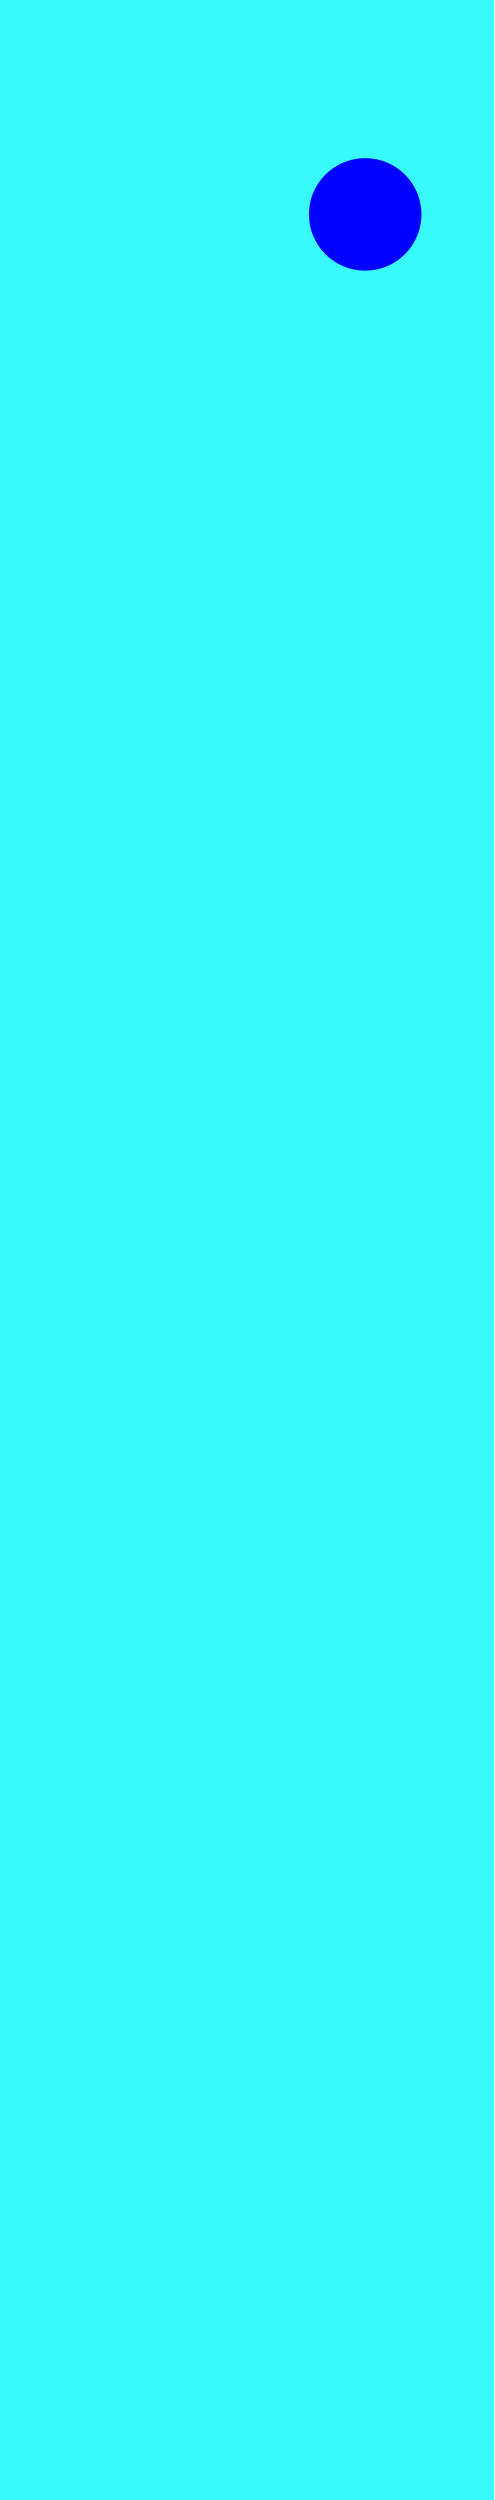
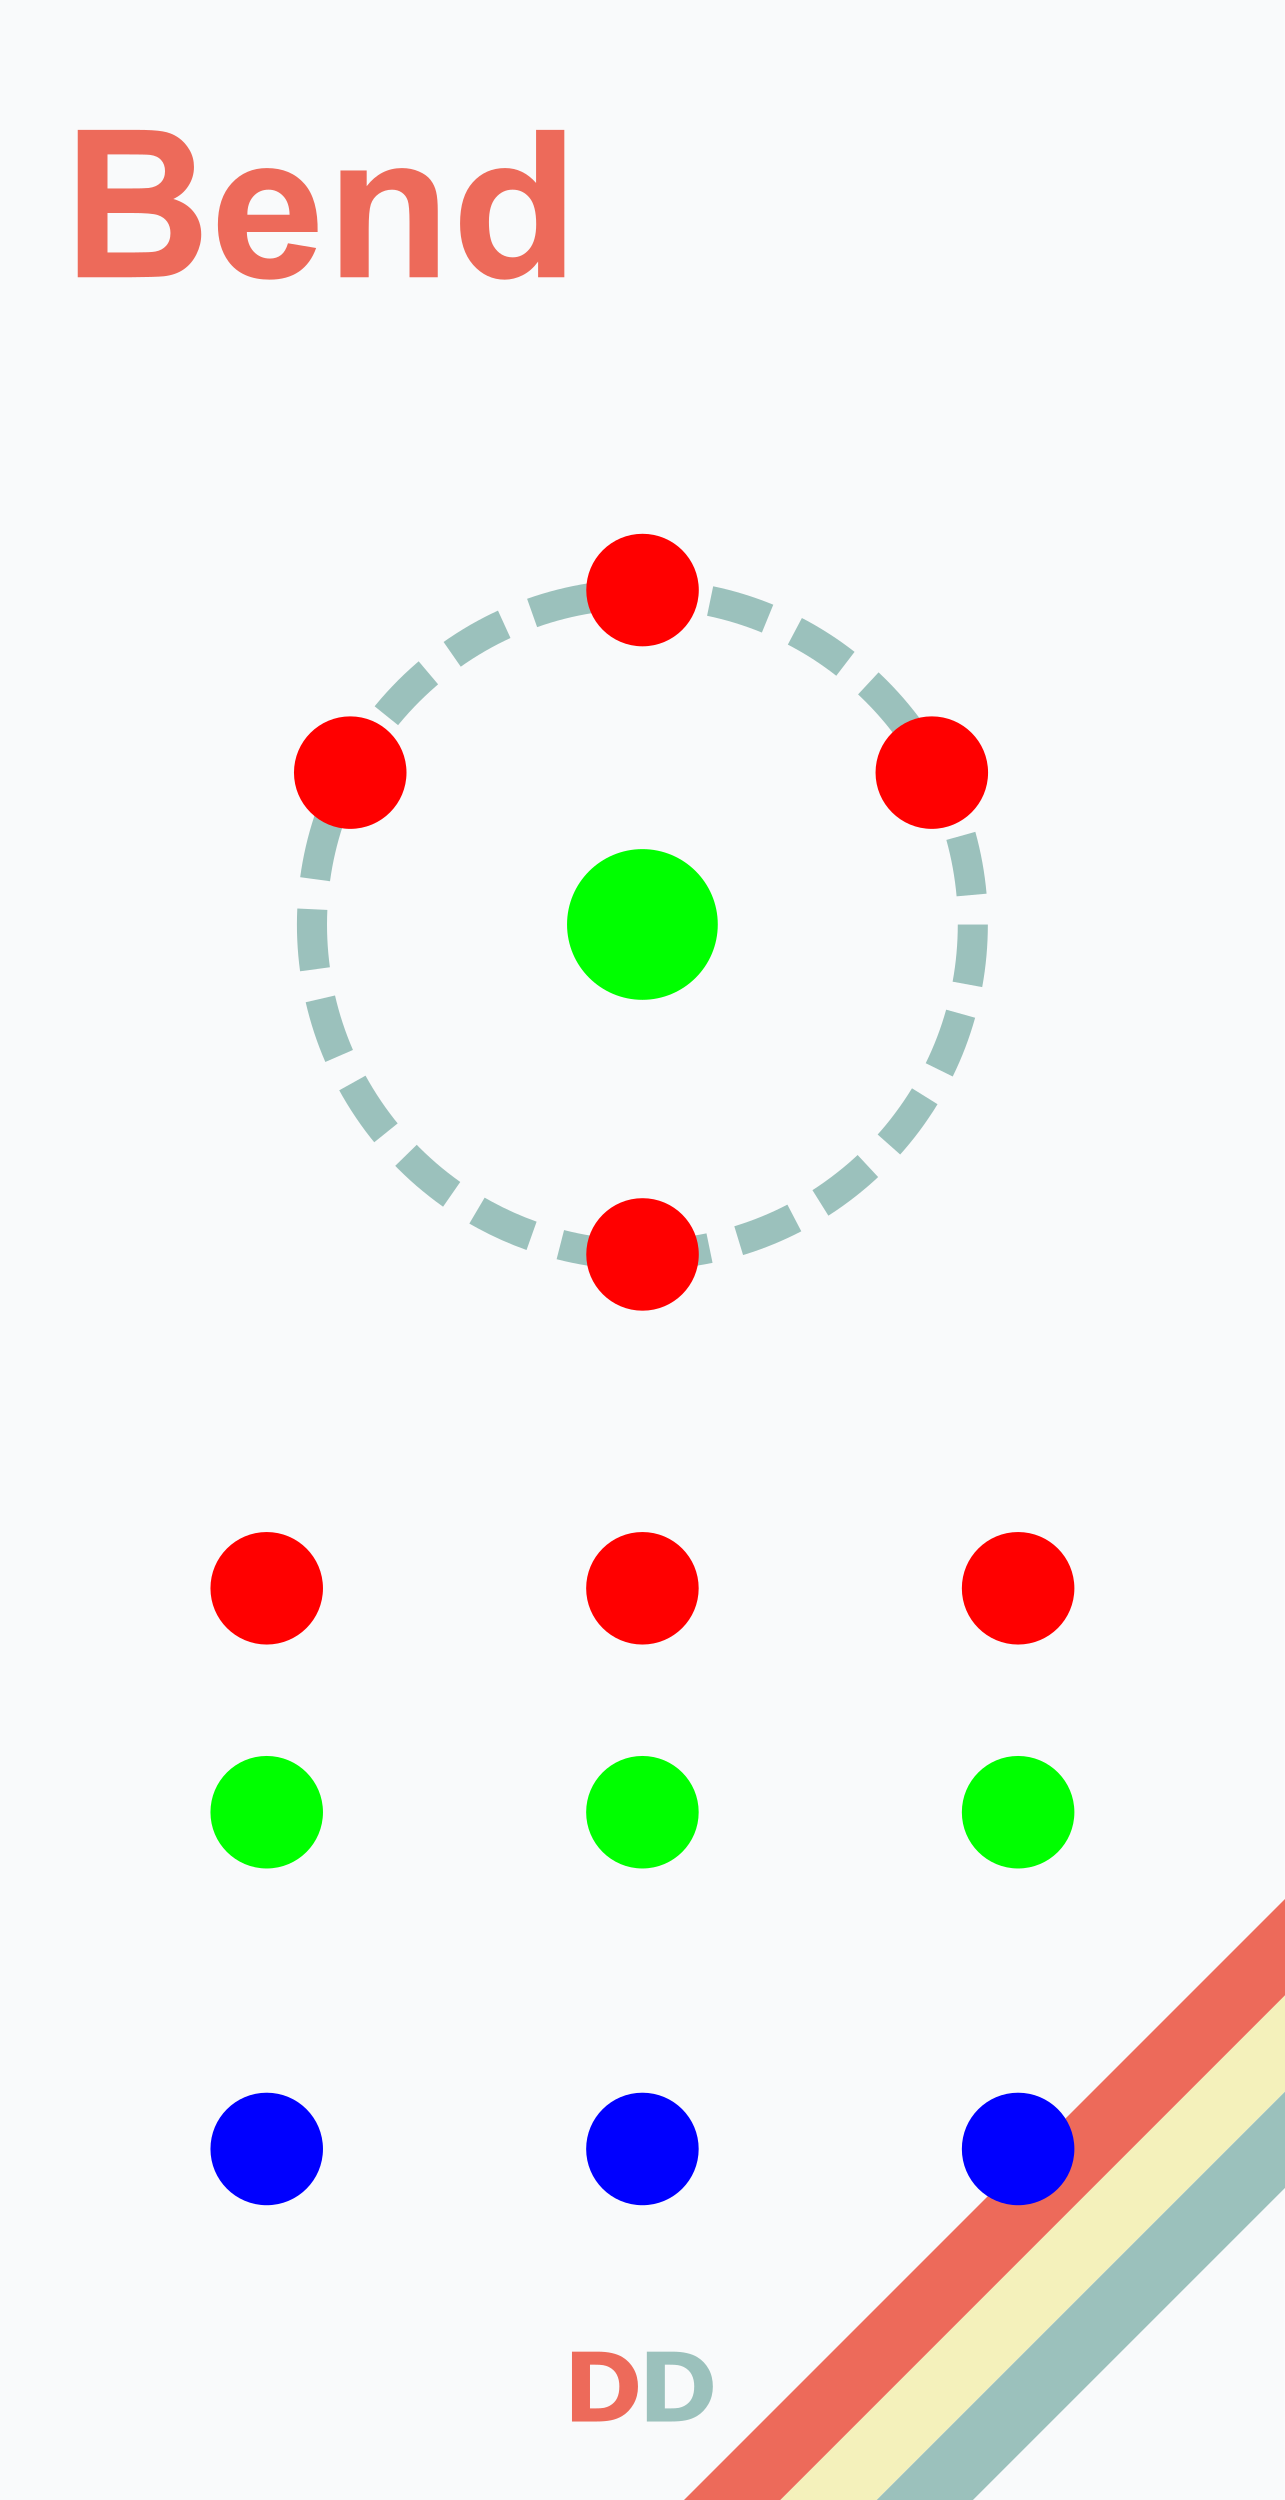
- <svg xmlns="http://www.w3.org/2000/svg" width="25.4mm" height="128.5mm" viewBox="0 0 25.4 128.5" version="1.1" id="svg5">
+ <svg xmlns="http://www.w3.org/2000/svg" width="66.04mm" height="128.5mm" viewBox="0 0 66.04 128.5" version="1.1" id="svg5">
  <defs id="defs2" />
-   <g id="layer1">
-     <rect style="opacity:1;fill:#39fafb;fill-opacity:1;stroke-width:0.154" id="rect846" width="25.4" height="128.5" x="0" y="0" />
+   <g id="layer1" style="display:inline">
+     <rect style="opacity:1;fill:#f9fafb;fill-opacity:1;stroke-width:0.248" id="rect846" width="66.04" height="128.5" x="0" y="0" />
+     <g id="g130949" transform="matrix(0.9999962,0,0,1,-151.8171,0.2641796)" style="display:inline">
+       <rect style="display:inline;fill:#f4f1bb;fill-opacity:1;stroke-width:1.098;stroke-miterlimit:4;stroke-dasharray:none" id="rect93213" width="3.5" height="131.718" x="226.389" y="-100.114" transform="rotate(45)" />
+       <rect style="display:inline;fill:#9bc1bc;fill-opacity:1;stroke-width:1.098;stroke-miterlimit:4;stroke-dasharray:none" id="rect93233" width="3.5" height="131.718" x="229.889" y="-100.114" transform="rotate(45)" />
+       <rect style="display:inline;fill:#ed6a5a;fill-opacity:1;stroke-width:1.098;stroke-miterlimit:4;stroke-dasharray:none" id="rect93109" width="3.5" height="131.718" x="222.888" y="-100.114" transform="rotate(45)" />
+     </g>
+     <g aria-label="Daniel Davies" id="text158043" style="font-size:4.939px;line-height:1.25;display:inline;stroke-width:0.265" transform="translate(-88.90045,-0.4195)">
+       <g id="g46703" transform="translate(14.95093)">
+         <path d="m 106.742,123.092 q 0,0.502 -0.229,0.9 -0.229,0.396 -0.579,0.608 -0.263,0.159 -0.576,0.222 -0.314,0.063 -0.743,0.063 h -1.266 v -3.591 h 1.302 q 0.439,0 0.757,0.075 0.318,0.072 0.535,0.207 0.371,0.227 0.584,0.613 0.215,0.383 0.215,0.904 z m -0.957,-0.007 q 0,-0.354 -0.13,-0.605 -0.128,-0.253 -0.408,-0.396 -0.142,-0.07 -0.292,-0.094 -0.147,-0.026 -0.446,-0.026 h -0.234 v 2.248 h 0.234 q 0.33,0 0.485,-0.029 0.154,-0.031 0.301,-0.111 0.253,-0.145 0.371,-0.386 0.118,-0.244 0.118,-0.6 z" style="fill:#ed6a5a" id="path170552" />
+         <path d="m 110.59,123.092 q 0,0.502 -0.229,0.9 -0.229,0.396 -0.579,0.608 -0.263,0.159 -0.576,0.222 -0.314,0.063 -0.743,0.063 h -1.266 v -3.591 h 1.302 q 0.439,0 0.757,0.075 0.318,0.072 0.535,0.207 0.371,0.227 0.584,0.613 0.215,0.383 0.215,0.904 z m -0.957,-0.007 q 0,-0.354 -0.13,-0.605 -0.128,-0.253 -0.408,-0.396 -0.142,-0.07 -0.292,-0.094 -0.147,-0.026 -0.446,-0.026 h -0.234 v 2.248 h 0.234 q 0.33,0 0.485,-0.029 0.154,-0.031 0.301,-0.111 0.253,-0.145 0.371,-0.386 0.118,-0.244 0.118,-0.6 z" style="fill:#9bc1bc" id="path170564" />
+       </g>
+     </g>
+     <g aria-label="Bend" id="text4058" style="font-size:10.583px;line-height:1.25;font-family:Arial;-inkscape-font-specification:Arial;stroke-width:0.265">
+       <path d="m 3.996,6.675 h 3.028 q 0.899,0 1.338,0.078 0.444,0.072 0.791,0.31 0.351,0.238 0.584,0.636 0.233,0.393 0.233,0.884 0,0.532 -0.289,0.977 -0.284,0.444 -0.775,0.667 0.692,0.202 1.065,0.687 0.372,0.486 0.372,1.142 0,0.517 -0.243,1.008 -0.238,0.486 -0.656,0.78 -0.413,0.289 -1.023,0.357 -0.382,0.041 -1.845,0.052 H 3.996 Z m 1.53,1.261 v 1.752 h 1.003 q 0.894,0 1.111,-0.026 Q 8.032,9.616 8.254,9.393 8.482,9.166 8.482,8.799 8.482,8.448 8.285,8.231 8.094,8.009 7.712,7.962 7.484,7.936 6.404,7.936 Z m 0,3.013 v 2.026 h 1.416 q 0.827,0 1.049,-0.047 0.341,-0.062 0.553,-0.3 0.217,-0.243 0.217,-0.646 0,-0.341 -0.165,-0.579 -0.165,-0.238 -0.481,-0.346 -0.31,-0.109 -1.354,-0.109 z" style="font-weight:bold;fill:#ed6a5a" id="path16132" />
+       <path d="m 14.802,12.504 1.447,0.243 q -0.279,0.796 -0.884,1.214 -0.599,0.413 -1.504,0.413 -1.431,0 -2.119,-0.935 -0.543,-0.749 -0.543,-1.891 0,-1.364 0.713,-2.134 0.713,-0.775 1.804,-0.775 1.225,0 1.933,0.811 0.708,0.806 0.677,2.475 h -3.638 q 0.015,0.646 0.351,1.008 0.336,0.357 0.837,0.357 0.341,0 0.574,-0.186 0.233,-0.186 0.351,-0.599 z m 0.083,-1.468 q -0.015,-0.63 -0.326,-0.956 -0.31,-0.331 -0.754,-0.331 -0.475,0 -0.785,0.346 -0.31,0.346 -0.305,0.941 z" style="font-weight:bold;fill:#ed6a5a" id="path16134" />
+       <path d="m 22.501,14.251 h -1.452 v -2.801 q 0,-0.889 -0.093,-1.147 -0.093,-0.264 -0.305,-0.408 -0.207,-0.145 -0.501,-0.145 -0.377,0 -0.677,0.207 -0.3,0.207 -0.413,0.548 -0.109,0.341 -0.109,1.261 v 2.486 H 17.499 V 8.763 h 1.349 v 0.806 q 0.718,-0.93 1.809,-0.93 0.481,0 0.878,0.176 0.398,0.171 0.599,0.439 0.207,0.269 0.284,0.61 0.083,0.341 0.083,0.977 z" style="font-weight:bold;fill:#ed6a5a" id="path16136" />
+       <path d="m 29.007,14.251 h -1.349 v -0.806 q -0.336,0.47 -0.796,0.703 -0.455,0.227 -0.92,0.227 -0.946,0 -1.623,-0.76 -0.672,-0.765 -0.672,-2.129 0,-1.395 0.656,-2.119 0.656,-0.729 1.659,-0.729 0.92,0 1.592,0.765 v -2.729 h 1.452 z m -3.876,-2.863 q 0,0.878 0.243,1.271 0.351,0.568 0.982,0.568 0.501,0 0.853,-0.424 0.351,-0.429 0.351,-1.276 0,-0.946 -0.341,-1.359 -0.341,-0.419 -0.873,-0.419 -0.517,0 -0.868,0.413 -0.346,0.408 -0.346,1.225 z" style="font-weight:bold;fill:#ed6a5a" id="path16138" />
+     </g>
+     <path style="color:#000000;fill:#9bc1bc;stroke-dasharray:3.094, 1.547;-inkscape-stroke:none" d="m 31.83,29.803 0.104,1.543 c 0.983,-0.065 1.971,-0.041 2.949,0.07 l 0.176,-1.537 c -1.071,-0.122 -2.153,-0.148 -3.229,-0.076 z m -1.605,0.18 c -1.066,0.168 -2.116,0.435 -3.133,0.795 l 0.516,1.457 c 0.927,-0.329 1.886,-0.572 2.857,-0.725 z m 6.432,0.152 -0.314,1.516 c 0.963,0.2 1.908,0.49 2.818,0.863 l 0.586,-1.432 c -0.998,-0.409 -2.033,-0.728 -3.09,-0.947 z m -11.061,1.25 c -0.225,0.103 -0.445,0.211 -0.66,0.32 l -0.004,0.002 -0.377,0.199 -0.375,0.209 -0.369,0.219 -0.363,0.227 -0.357,0.234 -0.291,0.203 0.883,1.271 0.275,-0.191 0.326,-0.215 0.332,-0.207 0.336,-0.199 0.342,-0.191 0.355,-0.188 -0.008,0.006 c 0.2,-0.102 0.399,-0.2 0.598,-0.291 z m 15.621,0.381 -0.723,1.367 0.252,0.133 0.342,0.191 0.338,0.199 0.332,0.207 0.326,0.215 0.32,0.223 0.314,0.229 0.266,0.205 0.941,-1.229 -0.281,-0.215 -0.344,-0.252 -0.352,-0.244 -0.357,-0.234 -0.363,-0.227 -0.369,-0.219 -0.375,-0.209 z m -19.697,2.225 -0.121,0.104 -0.318,0.283 -0.312,0.289 -0.305,0.297 -0.297,0.307 -0.291,0.311 -0.283,0.318 -0.275,0.326 -0.062,0.08 1.205,0.969 0.051,-0.064 0.252,-0.297 0.258,-0.291 0.266,-0.285 0.271,-0.277 0.279,-0.271 0.285,-0.266 0.291,-0.258 0.105,-0.092 z m 23.639,0.568 -1.055,1.133 0.102,0.096 0.277,0.271 0.271,0.277 0.266,0.285 0.258,0.291 0.252,0.297 0.244,0.305 0.236,0.309 0.051,0.066 1.25,-0.91 -0.061,-0.084 -0.26,-0.338 -0.268,-0.332 -0.275,-0.326 -0.283,-0.318 -0.289,-0.311 -0.299,-0.307 -0.305,-0.297 z m -26.871,3.047 -0.227,0.344 -0.227,0.363 -0.219,0.369 -0.207,0.369 -0.002,0.006 c -0.243,0.447 -0.468,0.905 -0.672,1.373 l 1.42,0.617 c 0.184,-0.423 0.387,-0.838 0.607,-1.244 v -0.002 c 0.001,-0.002 0.003,-0.004 0.004,-0.006 l 0.191,-0.342 0.199,-0.338 0.207,-0.332 0.215,-0.328 z m 29.926,0.719 -1.332,0.787 0.203,0.342 0.191,0.342 0.182,0.346 c 0.271,0.529 0.514,1.072 0.725,1.627 l 1.445,-0.549 c -0.231,-0.609 -0.494,-1.204 -0.791,-1.783 l -0.004,-0.004 -0.197,-0.377 -0.209,-0.373 z m -32.055,3.615 c -0.34,1.025 -0.584,2.08 -0.73,3.148 l 1.533,0.209 c 0.133,-0.975 0.357,-1.938 0.666,-2.871 z m 33.973,0.816 -1.49,0.416 c 0.264,0.947 0.44,1.919 0.527,2.9 l 1.541,-0.137 c -0.095,-1.074 -0.288,-2.14 -0.578,-3.18 z M 15.281,46.697 c -0.05,1.077 -0.003,2.158 0.143,3.227 l 1.533,-0.207 c -0.133,-0.975 -0.176,-1.963 -0.131,-2.947 z m 33.949,0.824 c -9.4e-5,0.986 -0.088,1.97 -0.266,2.938 l 1.521,0.279 c 0.195,-1.062 0.291,-2.139 0.291,-3.217 z m -32.01,3.646 -1.508,0.348 c 0.242,1.051 0.579,2.08 1.01,3.07 l 1.42,-0.617 c -0.392,-0.902 -0.702,-1.842 -0.922,-2.801 z m 31.412,0.73 c -0.264,0.947 -0.617,1.869 -1.051,2.752 l 1.389,0.684 c 0.476,-0.968 0.862,-1.982 1.152,-3.021 z m -29.844,3.391 -1.352,0.754 0.178,0.318 0.219,0.369 0.227,0.363 0.234,0.355 0.244,0.352 0.252,0.346 0.26,0.338 0.186,0.23 1.205,-0.971 -0.176,-0.215 -0.236,-0.311 -0.23,-0.314 -0.221,-0.32 -0.215,-0.326 -0.207,-0.332 -0.199,-0.336 z m 28.088,0.65 -0.199,0.318 -0.215,0.326 -0.223,0.32 -0.23,0.314 -0.236,0.311 -0.244,0.303 -0.252,0.297 -0.166,0.188 1.158,1.027 0.178,-0.201 0.275,-0.326 0.268,-0.332 0.26,-0.338 0.252,-0.346 0.242,-0.352 0.236,-0.355 0.209,-0.336 z m -25.455,2.904 -1.107,1.082 0.148,0.152 0.305,0.297 0.312,0.291 0.318,0.283 0.326,0.273 0.332,0.268 0.338,0.26 0.346,0.252 0.035,0.025 0.883,-1.271 -0.021,-0.016 -0.314,-0.229 -0.311,-0.238 -0.303,-0.244 -0.297,-0.25 -0.291,-0.26 -0.285,-0.264 -0.279,-0.271 z m 22.66,0.525 -0.162,0.15 -0.291,0.26 -0.297,0.25 -0.305,0.244 -0.309,0.238 -0.314,0.229 -0.32,0.223 -0.324,0.213 0.82,1.312 0.012,-0.008 0.357,-0.234 0.352,-0.244 0.344,-0.252 0.34,-0.26 0.332,-0.268 0.326,-0.273 0.318,-0.283 0.176,-0.164 z m -19.17,2.191 -0.787,1.332 0.055,0.033 0.371,0.207 0.004,0.002 c 0.805,0.437 1.645,0.812 2.51,1.119 l 0.518,-1.457 c -0.784,-0.279 -1.548,-0.62 -2.281,-1.018 l -0.004,-0.002 c -0.001,-6.95e-4 -0.003,-0.001 -0.004,-0.002 l -0.342,-0.191 z m 15.561,0.359 c -0.841,0.439 -1.725,0.801 -2.633,1.084 l -0.096,0.029 0.451,1.479 0.104,-0.031 h 0.002 c 0.994,-0.31 1.961,-0.707 2.887,-1.189 z m -11.479,1.309 -0.383,1.498 c 1.045,0.267 2.113,0.439 3.189,0.512 l 0.104,-1.545 c -0.982,-0.066 -1.957,-0.221 -2.91,-0.465 z m 7.32,0.168 c -0.964,0.199 -1.947,0.309 -2.932,0.33 l 0.033,1.547 c 1.078,-0.023 2.154,-0.143 3.211,-0.361 z" id="path14007" />
  </g>
  <g id="layer2" style="display:inline">
-     <circle style="opacity:1;fill:#0000ff;fill-opacity:1;stroke-width:0.07" id="path1193" cx="18.77" cy="11.02" r="2.892" />
+     <ellipse style="display:inline;fill:#0000ff;fill-opacity:1;stroke-width:0.07" id="path1193-5-3" cx="13.709" cy="110.457" rx="2.892" ry="2.892" />
+     <circle style="display:inline;fill:#ff0000;fill-opacity:1;stroke-width:0.07" id="path1193-3" cx="13.709" cy="81.638" r="2.892" />
+     <ellipse style="display:inline;fill:#00ff00;fill-opacity:1;stroke-width:0.07" id="path1193-5-3-5-0" cx="13.709" cy="93.148" rx="2.892" ry="2.892" />
+     <ellipse style="display:inline;fill:#0000ff;fill-opacity:1;stroke-width:0.07" id="path1193-5" cx="33.02" cy="110.457" rx="2.892" ry="2.892" />
+     <circle style="display:inline;fill:#ff0000;fill-opacity:1;stroke-width:0.07" id="path1193-3-0" cx="33.02" cy="81.638" r="2.892" />
+     <ellipse style="display:inline;fill:#00ff00;fill-opacity:1;stroke-width:0.07" id="path1193-5-3-5-0-7" cx="33.02" cy="93.148" rx="2.892" ry="2.892" />
+     <circle style="fill:#0000ff;fill-opacity:1;stroke-width:0.07" id="path1193" cx="52.331" cy="110.457" r="2.892" />
+     <circle style="display:inline;fill:#ff0000;fill-opacity:1;stroke-width:0.07" id="path1193-3-0-4" cx="52.331" cy="81.638" r="2.892" />
+     <ellipse style="display:inline;fill:#00ff00;fill-opacity:1;stroke-width:0.07" id="path1193-5-3-5-0-7-8" cx="52.331" cy="93.148" rx="2.892" ry="2.892" />
+     <g id="g14762" transform="translate(3.984111,-0.09995309)" />
+     <ellipse style="display:inline;fill:#00ff00;fill-opacity:1;stroke-width:0.094" id="path1193-5-3-5" cx="33.02" cy="47.518" rx="3.874" ry="3.874" />
+     <circle style="display:inline;fill:#ff0000;fill-opacity:1;stroke-width:0.07" id="path1193-3-7" cx="33.026" cy="30.329" r="2.892" />
+     <circle style="display:inline;fill:#ff0000;fill-opacity:1;stroke-width:0.07" id="path1193-3-7-7" cx="33.026" cy="64.478" r="2.892" />
+     <circle style="display:inline;fill:#ff0000;fill-opacity:1;stroke-width:0.07" id="path1193-3-7-1" cx="18.002" cy="39.713" r="2.892" />
+     <circle style="display:inline;fill:#ff0000;fill-opacity:1;stroke-width:0.07" id="path1193-3-7-1-5" cx="47.895" cy="39.713" r="2.892" />
  </g>
</svg>
